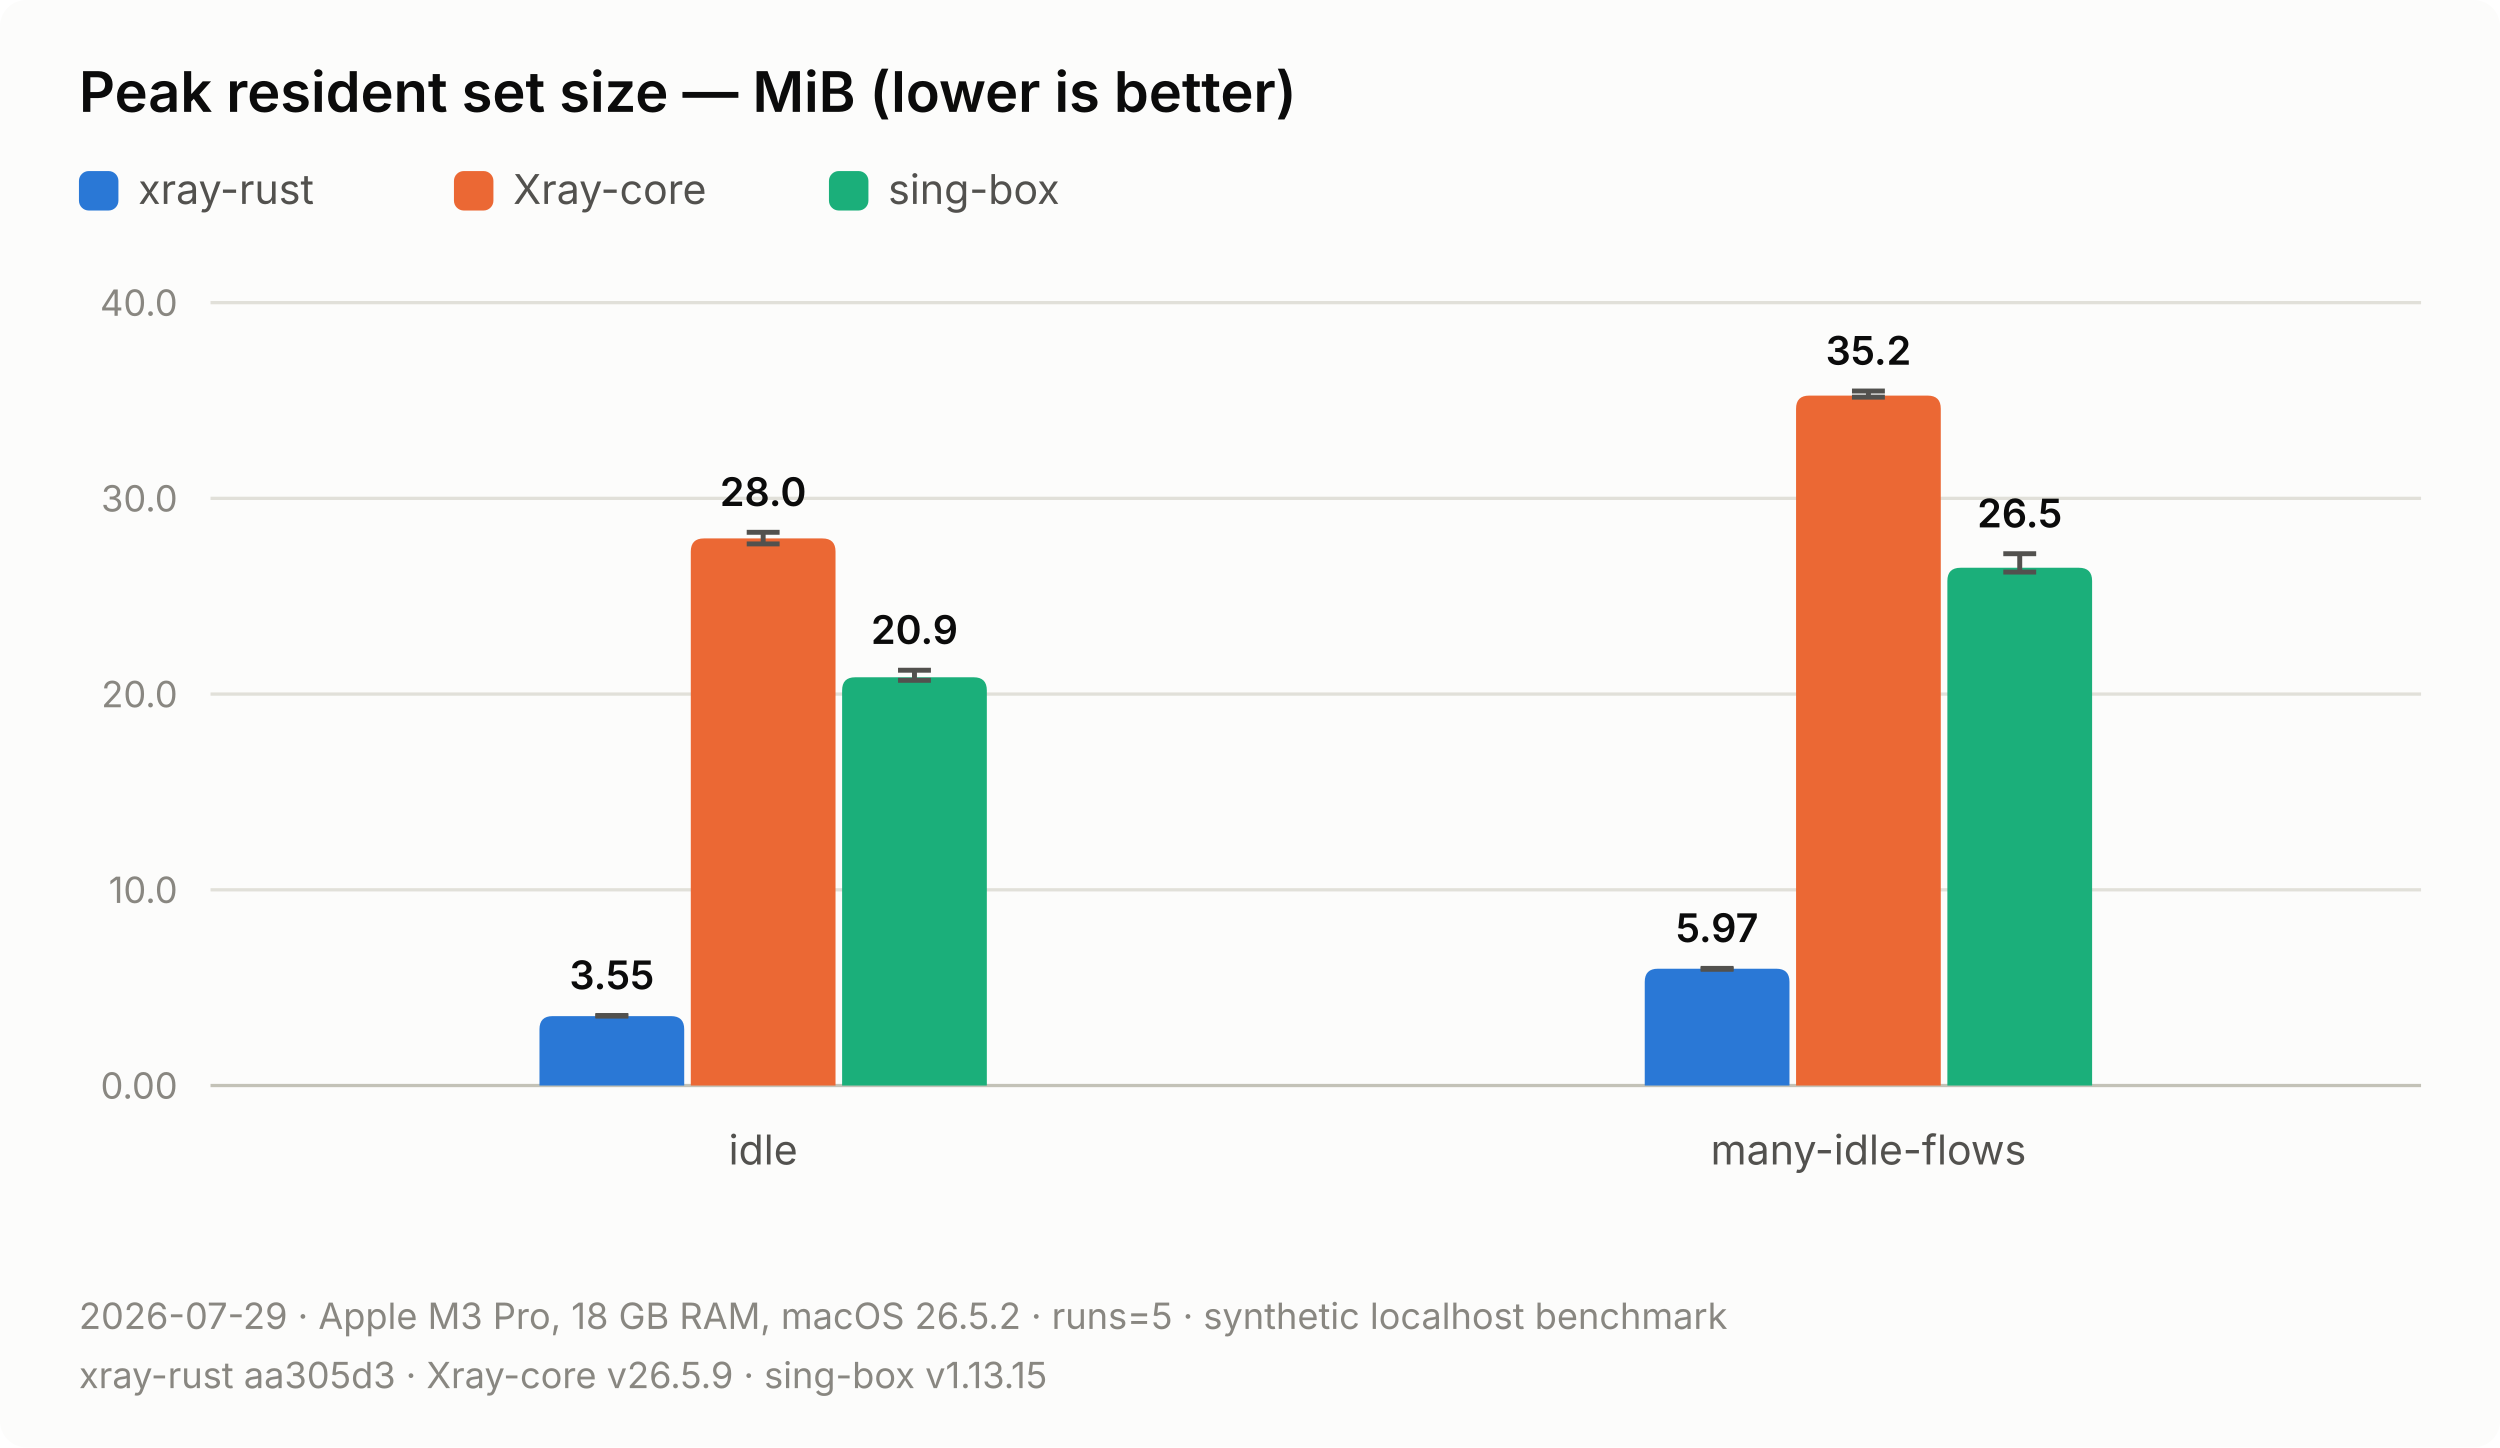
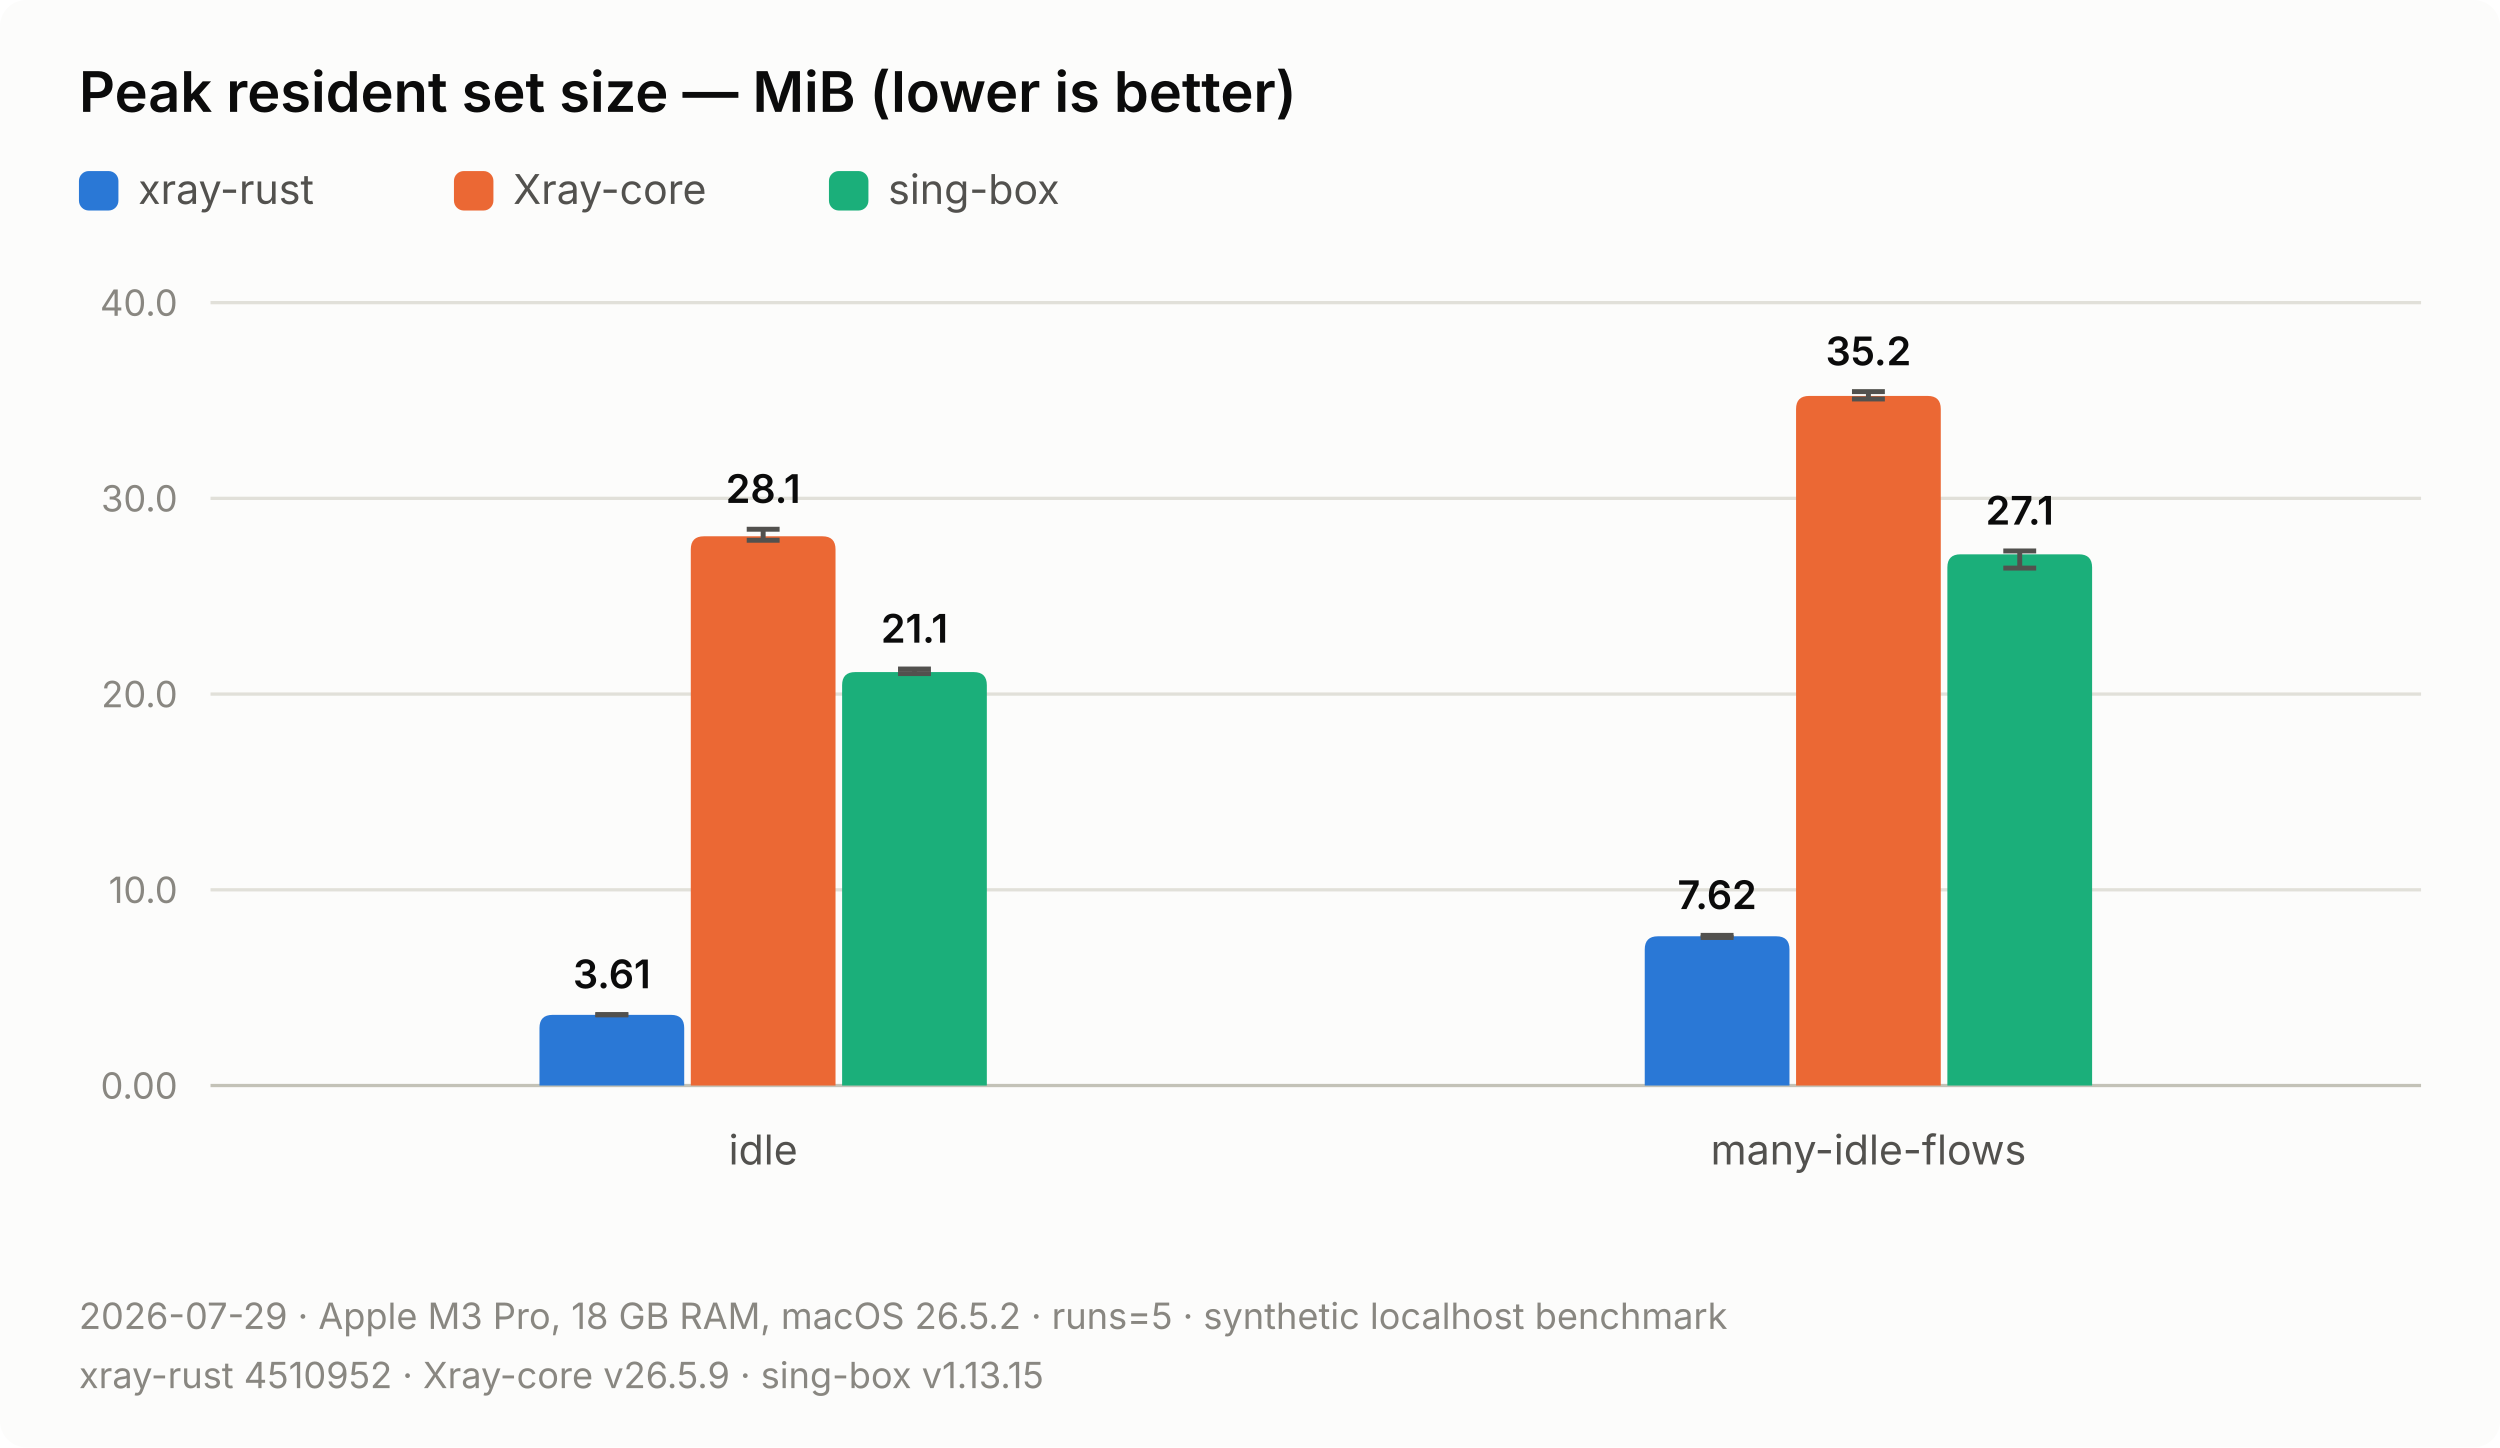
<svg xmlns="http://www.w3.org/2000/svg" width="760" height="440" viewBox="0 0 760 440" role="img" aria-label="Peak resident set size — MiB (lower is better)">
  <rect width="760" height="440" fill="#fcfcfb" rx="8" />
  <text x="24" y="34" font-family="system-ui, -apple-system, 'Segoe UI', sans-serif" font-size="17" font-weight="600" fill="#0b0b0b">Peak resident set size — MiB (lower is better)</text>
  <rect x="24.00" y="52" width="12" height="12" rx="3" fill="#2a78d6" />
  <text x="42.00" y="62" font-family="system-ui, -apple-system, 'Segoe UI', sans-serif" font-size="12.5" fill="#52514e">xray-rust</text>
  <rect x="138.00" y="52" width="12" height="12" rx="3" fill="#eb6834" />
  <text x="156.00" y="62" font-family="system-ui, -apple-system, 'Segoe UI', sans-serif" font-size="12.5" fill="#52514e">Xray-core</text>
  <rect x="252.00" y="52" width="12" height="12" rx="3" fill="#1baf7a" />
  <text x="270.00" y="62" font-family="system-ui, -apple-system, 'Segoe UI', sans-serif" font-size="12.5" fill="#52514e">sing-box</text>
  <text x="54" y="334.00" font-family="system-ui, -apple-system, 'Segoe UI', sans-serif" font-size="11" fill="#898781" text-anchor="end">0.00</text>
  <line x1="64" y1="270.50" x2="736" y2="270.50" stroke="#e1e0d9" stroke-width="1" />
  <text x="54" y="274.50" font-family="system-ui, -apple-system, 'Segoe UI', sans-serif" font-size="11" fill="#898781" text-anchor="end">10.0</text>
  <line x1="64" y1="211.00" x2="736" y2="211.00" stroke="#e1e0d9" stroke-width="1" />
  <text x="54" y="215.00" font-family="system-ui, -apple-system, 'Segoe UI', sans-serif" font-size="11" fill="#898781" text-anchor="end">20.0</text>
  <line x1="64" y1="151.50" x2="736" y2="151.50" stroke="#e1e0d9" stroke-width="1" />
  <text x="54" y="155.50" font-family="system-ui, -apple-system, 'Segoe UI', sans-serif" font-size="11" fill="#898781" text-anchor="end">30.0</text>
  <line x1="64" y1="92.00" x2="736" y2="92.00" stroke="#e1e0d9" stroke-width="1" />
  <text x="54" y="96.00" font-family="system-ui, -apple-system, 'Segoe UI', sans-serif" font-size="11" fill="#898781" text-anchor="end">40.0</text>
  <line x1="64" y1="330" x2="736" y2="330" stroke="#c3c2b7" stroke-width="1" />
-   <path d="M 164.00 330.00 L 164.00 312.90 Q 164.00 308.90 168.00 308.90 L 204.00 308.90 Q 208.00 308.90 208.00 312.90 L 208.00 330.00 Z" fill="#2a78d6" />
-   <line x1="186.00" y1="308.90" x2="186.00" y2="308.71" stroke="#52514e" stroke-width="1.5" />
-   <line x1="181.00" y1="308.90" x2="191.00" y2="308.90" stroke="#52514e" stroke-width="1.5" />
-   <line x1="181.00" y1="308.71" x2="191.00" y2="308.71" stroke="#52514e" stroke-width="1.5" />
-   <text x="186.00" y="300.71" font-family="system-ui, -apple-system, 'Segoe UI', sans-serif" font-size="12" font-weight="600" fill="#0b0b0b" text-anchor="middle">3.55</text>
-   <path d="M 210.00 330.00 L 210.00 167.68 Q 210.00 163.68 214.00 163.68 L 250.00 163.68 Q 254.00 163.68 254.00 167.68 L 254.00 330.00 Z" fill="#eb6834" />
-   <line x1="232.00" y1="165.35" x2="232.00" y2="161.82" stroke="#52514e" stroke-width="1.5" />
-   <line x1="227.00" y1="165.35" x2="237.00" y2="165.35" stroke="#52514e" stroke-width="1.5" />
-   <line x1="227.00" y1="161.82" x2="237.00" y2="161.82" stroke="#52514e" stroke-width="1.5" />
-   <text x="232.00" y="153.82" font-family="system-ui, -apple-system, 'Segoe UI', sans-serif" font-size="12" font-weight="600" fill="#0b0b0b" text-anchor="middle">28.0</text>
-   <path d="M 256.00 330.00 L 256.00 209.89 Q 256.00 205.89 260.00 205.89 L 296.00 205.89 Q 300.00 205.89 300.00 209.89 L 300.00 330.00 Z" fill="#1baf7a" />
-   <line x1="278.00" y1="206.82" x2="278.00" y2="203.75" stroke="#52514e" stroke-width="1.5" />
-   <line x1="273.00" y1="206.82" x2="283.00" y2="206.82" stroke="#52514e" stroke-width="1.5" />
-   <line x1="273.00" y1="203.75" x2="283.00" y2="203.75" stroke="#52514e" stroke-width="1.5" />
-   <text x="278.00" y="195.75" font-family="system-ui, -apple-system, 'Segoe UI', sans-serif" font-size="12" font-weight="600" fill="#0b0b0b" text-anchor="middle">20.9</text>
+   <path d="M 164.00 330.00 L 164.00 312.52 Q 164.00 308.52 168.00 308.52 L 204.00 308.52 Q 208.00 308.52 208.00 312.52 L 208.00 330.00 Z" fill="#2a78d6" />
+   <line x1="186.00" y1="308.52" x2="186.00" y2="308.43" stroke="#52514e" stroke-width="1.5" />
+   <line x1="181.00" y1="308.52" x2="191.00" y2="308.52" stroke="#52514e" stroke-width="1.5" />
+   <line x1="181.00" y1="308.43" x2="191.00" y2="308.43" stroke="#52514e" stroke-width="1.5" />
+   <text x="186.00" y="300.43" font-family="system-ui, -apple-system, 'Segoe UI', sans-serif" font-size="12" font-weight="600" fill="#0b0b0b" text-anchor="middle">3.61</text>
+   <path d="M 210.00 330.00 L 210.00 167.03 Q 210.00 163.03 214.00 163.03 L 250.00 163.03 Q 254.00 163.03 254.00 167.03 L 254.00 330.00 Z" fill="#eb6834" />
+   <line x1="232.00" y1="164.24" x2="232.00" y2="160.89" stroke="#52514e" stroke-width="1.5" />
+   <line x1="227.00" y1="164.24" x2="237.00" y2="164.24" stroke="#52514e" stroke-width="1.5" />
+   <line x1="227.00" y1="160.89" x2="237.00" y2="160.89" stroke="#52514e" stroke-width="1.5" />
+   <text x="232.00" y="152.89" font-family="system-ui, -apple-system, 'Segoe UI', sans-serif" font-size="12" font-weight="600" fill="#0b0b0b" text-anchor="middle">28.1</text>
+   <path d="M 256.00 330.00 L 256.00 208.31 Q 256.00 204.31 260.00 204.31 L 296.00 204.31 Q 300.00 204.31 300.00 208.31 L 300.00 330.00 Z" fill="#1baf7a" />
+   <line x1="278.00" y1="204.77" x2="278.00" y2="203.38" stroke="#52514e" stroke-width="1.5" />
+   <line x1="273.00" y1="204.77" x2="283.00" y2="204.77" stroke="#52514e" stroke-width="1.5" />
+   <line x1="273.00" y1="203.38" x2="283.00" y2="203.38" stroke="#52514e" stroke-width="1.5" />
+   <text x="278.00" y="195.38" font-family="system-ui, -apple-system, 'Segoe UI', sans-serif" font-size="12" font-weight="600" fill="#0b0b0b" text-anchor="middle">21.1</text>
  <text x="232.00" y="354" font-family="system-ui, -apple-system, 'Segoe UI', sans-serif" font-size="12.5" fill="#52514e" text-anchor="middle">idle</text>
-   <path d="M 500.00 330.00 L 500.00 298.49 Q 500.00 294.49 504.00 294.49 L 540.00 294.49 Q 544.00 294.49 544.00 298.49 L 544.00 330.00 Z" fill="#2a78d6" />
-   <line x1="522.00" y1="294.67" x2="522.00" y2="294.39" stroke="#52514e" stroke-width="1.5" />
-   <line x1="517.00" y1="294.67" x2="527.00" y2="294.67" stroke="#52514e" stroke-width="1.5" />
-   <line x1="517.00" y1="294.39" x2="527.00" y2="294.39" stroke="#52514e" stroke-width="1.5" />
-   <text x="522.00" y="286.39" font-family="system-ui, -apple-system, 'Segoe UI', sans-serif" font-size="12" font-weight="600" fill="#0b0b0b" text-anchor="middle">5.97</text>
-   <path d="M 546.00 330.00 L 546.00 124.26 Q 546.00 120.26 550.00 120.26 L 586.00 120.26 Q 590.00 120.26 590.00 124.26 L 590.00 330.00 Z" fill="#eb6834" />
-   <line x1="568.00" y1="120.73" x2="568.00" y2="118.87" stroke="#52514e" stroke-width="1.5" />
-   <line x1="563.00" y1="120.73" x2="573.00" y2="120.73" stroke="#52514e" stroke-width="1.5" />
-   <line x1="563.00" y1="118.87" x2="573.00" y2="118.87" stroke="#52514e" stroke-width="1.5" />
-   <text x="568.00" y="110.87" font-family="system-ui, -apple-system, 'Segoe UI', sans-serif" font-size="12" font-weight="600" fill="#0b0b0b" text-anchor="middle">35.2</text>
-   <path d="M 592.00 330.00 L 592.00 176.60 Q 592.00 172.60 596.00 172.60 L 632.00 172.60 Q 636.00 172.60 636.00 176.60 L 636.00 330.00 Z" fill="#1baf7a" />
-   <line x1="614.00" y1="173.91" x2="614.00" y2="168.33" stroke="#52514e" stroke-width="1.5" />
-   <line x1="609.00" y1="173.91" x2="619.00" y2="173.91" stroke="#52514e" stroke-width="1.5" />
-   <line x1="609.00" y1="168.33" x2="619.00" y2="168.33" stroke="#52514e" stroke-width="1.5" />
-   <text x="614.00" y="160.33" font-family="system-ui, -apple-system, 'Segoe UI', sans-serif" font-size="12" font-weight="600" fill="#0b0b0b" text-anchor="middle">26.5</text>
+   <path d="M 500.00 330.00 L 500.00 288.63 Q 500.00 284.63 504.00 284.63 L 540.00 284.63 Q 544.00 284.63 544.00 288.63 L 544.00 330.00 Z" fill="#2a78d6" />
+   <line x1="522.00" y1="285.00" x2="522.00" y2="284.35" stroke="#52514e" stroke-width="1.5" />
+   <line x1="517.00" y1="285.00" x2="527.00" y2="285.00" stroke="#52514e" stroke-width="1.5" />
+   <line x1="517.00" y1="284.35" x2="527.00" y2="284.35" stroke="#52514e" stroke-width="1.5" />
+   <text x="522.00" y="276.35" font-family="system-ui, -apple-system, 'Segoe UI', sans-serif" font-size="12" font-weight="600" fill="#0b0b0b" text-anchor="middle">7.62</text>
+   <path d="M 546.00 330.00 L 546.00 124.36 Q 546.00 120.36 550.00 120.36 L 586.00 120.36 Q 590.00 120.36 590.00 124.36 L 590.00 330.00 Z" fill="#eb6834" />
+   <line x1="568.00" y1="121.29" x2="568.00" y2="119.05" stroke="#52514e" stroke-width="1.5" />
+   <line x1="563.00" y1="121.29" x2="573.00" y2="121.29" stroke="#52514e" stroke-width="1.5" />
+   <line x1="563.00" y1="119.05" x2="573.00" y2="119.05" stroke="#52514e" stroke-width="1.5" />
+   <text x="568.00" y="111.05" font-family="system-ui, -apple-system, 'Segoe UI', sans-serif" font-size="12" font-weight="600" fill="#0b0b0b" text-anchor="middle">35.2</text>
+   <path d="M 592.00 330.00 L 592.00 172.51 Q 592.00 168.51 596.00 168.51 L 632.00 168.51 Q 636.00 168.51 636.00 172.51 L 636.00 330.00 Z" fill="#1baf7a" />
+   <line x1="614.00" y1="172.70" x2="614.00" y2="167.49" stroke="#52514e" stroke-width="1.5" />
+   <line x1="609.00" y1="172.70" x2="619.00" y2="172.70" stroke="#52514e" stroke-width="1.5" />
+   <line x1="609.00" y1="167.49" x2="619.00" y2="167.49" stroke="#52514e" stroke-width="1.5" />
+   <text x="614.00" y="159.49" font-family="system-ui, -apple-system, 'Segoe UI', sans-serif" font-size="12" font-weight="600" fill="#0b0b0b" text-anchor="middle">27.1</text>
  <text x="568.00" y="354" font-family="system-ui, -apple-system, 'Segoe UI', sans-serif" font-size="12.5" fill="#52514e" text-anchor="middle">many-idle-flows</text>
  <text x="24" y="404" font-family="system-ui, -apple-system, 'Segoe UI', sans-serif" font-size="11" fill="#898781">2026-07-29 · Apple M3 Pro, 18 GB RAM, macOS 26.5.2 · runs=5 · synthetic localhost benchmark</text>
-   <text x="24" y="422" font-family="system-ui, -apple-system, 'Segoe UI', sans-serif" font-size="11" fill="#898781">xray-rust aa305d3 · Xray-core v26.5.9 · sing-box v1.13.15</text>
+   <text x="24" y="422" font-family="system-ui, -apple-system, 'Segoe UI', sans-serif" font-size="11" fill="#898781">xray-rust 4510952 · Xray-core v26.5.9 · sing-box v1.13.15</text>
</svg>
